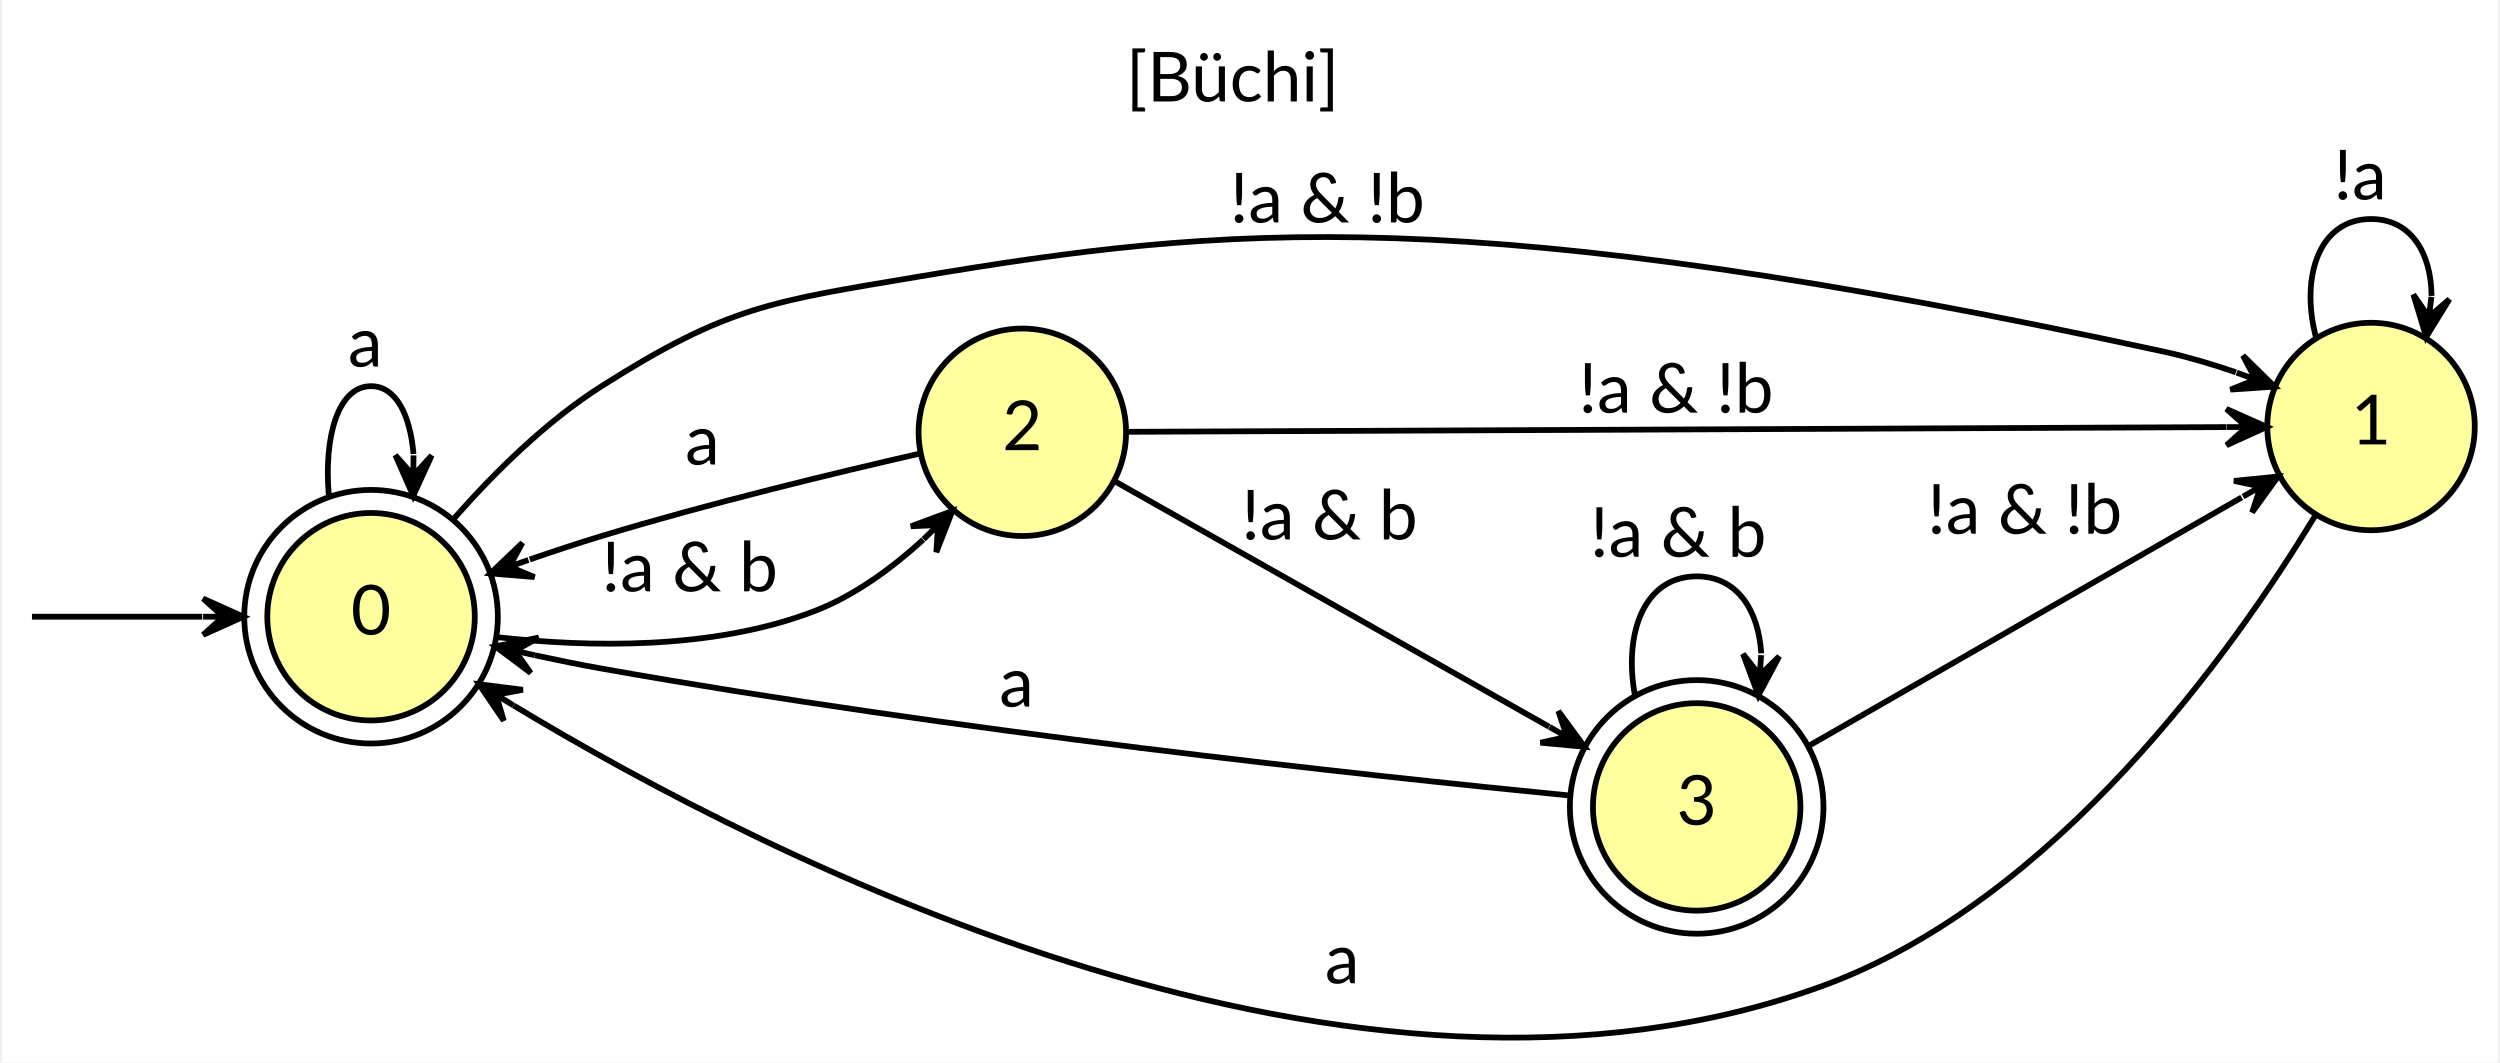
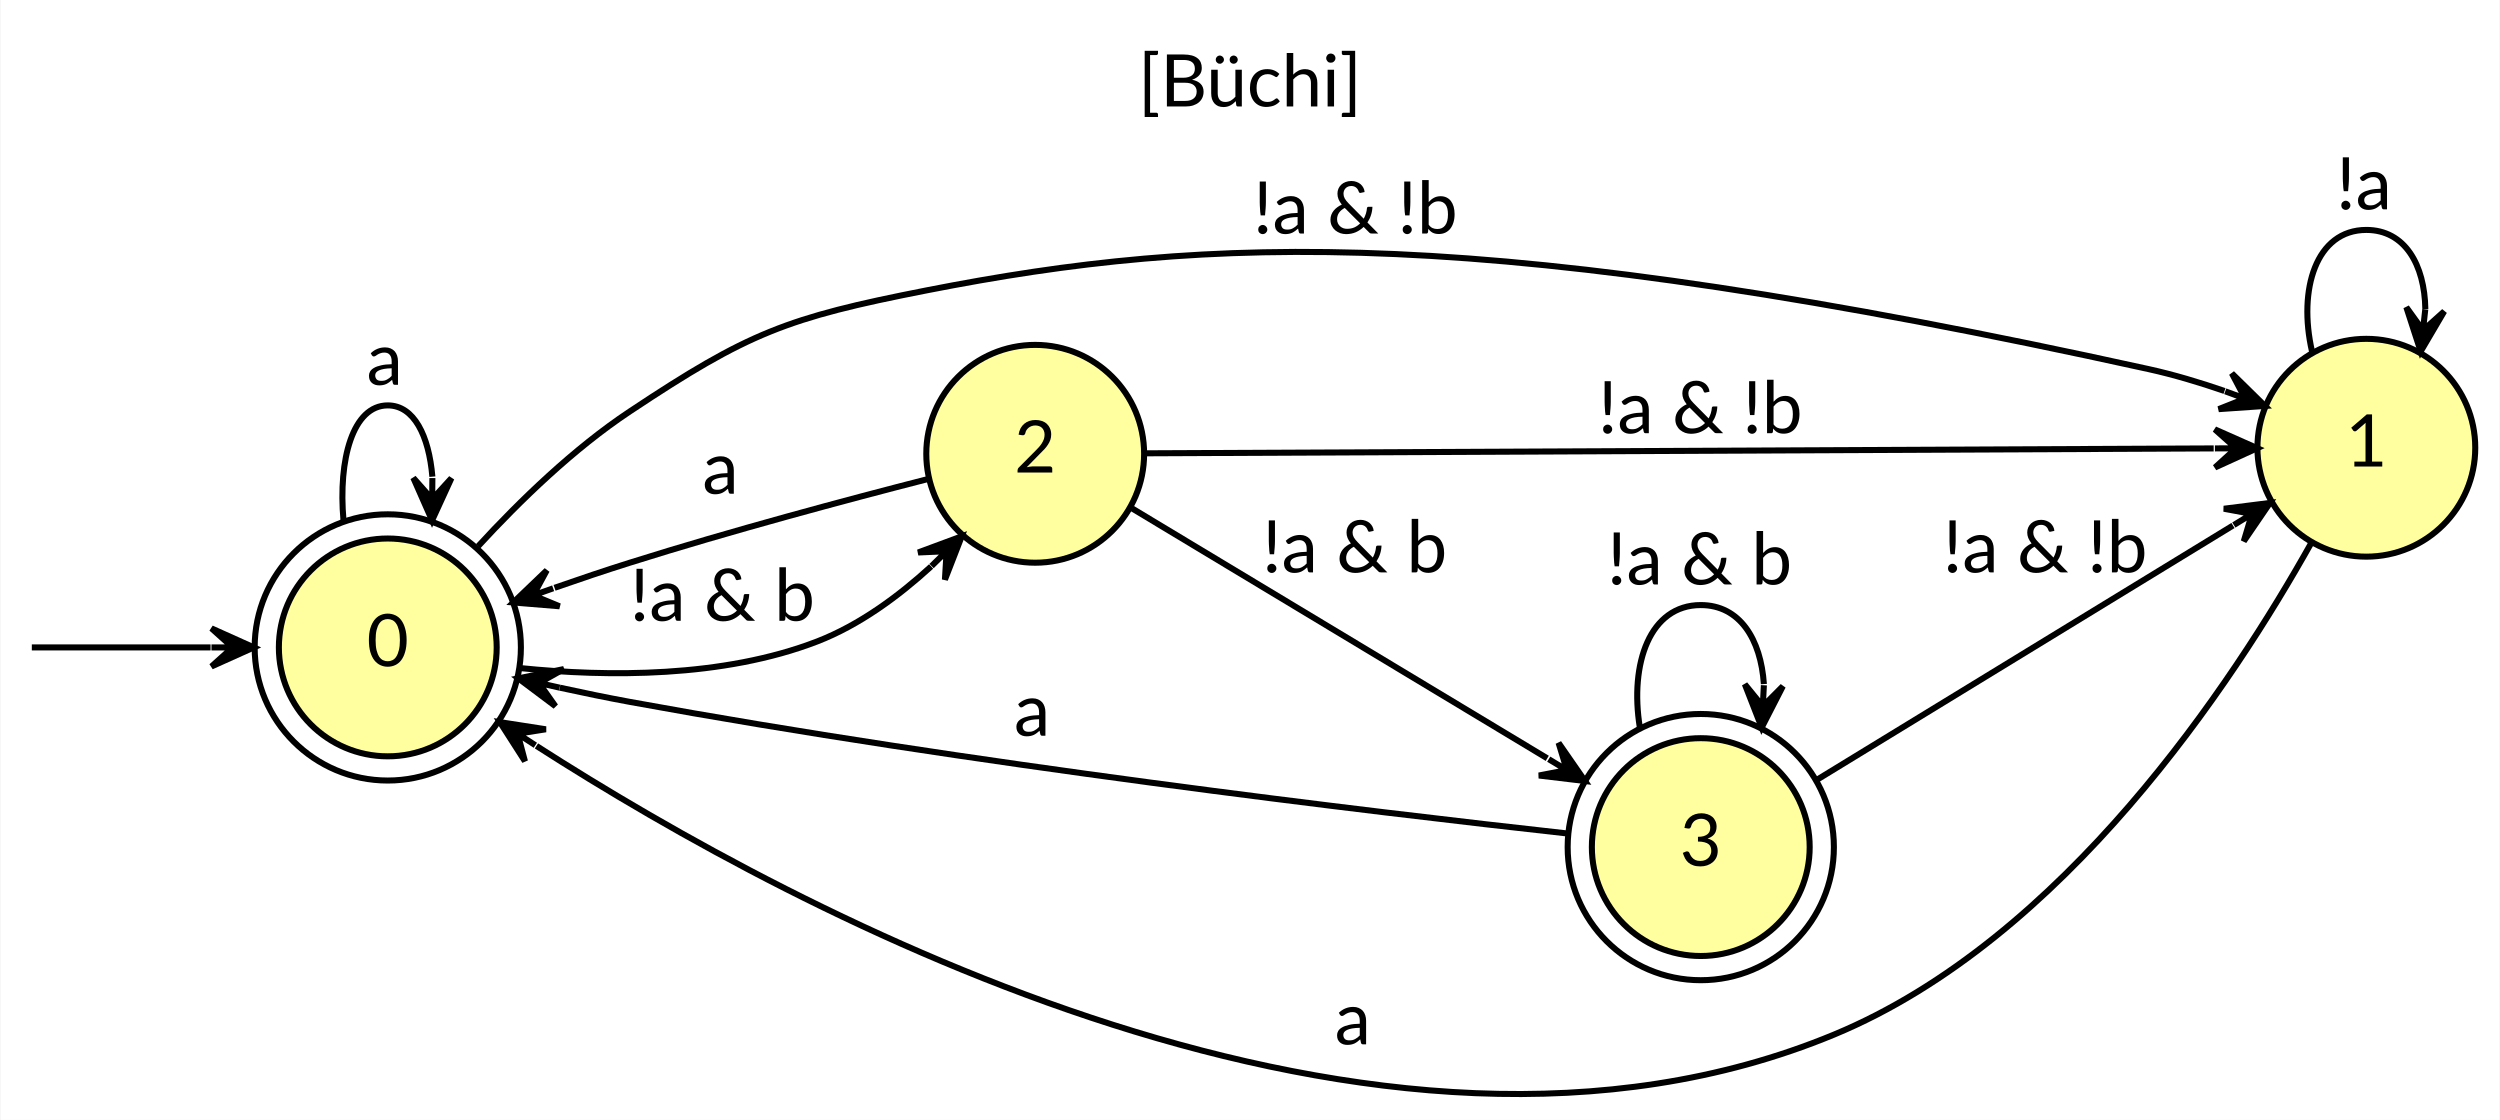
- <svg xmlns="http://www.w3.org/2000/svg" width="433pt" height="184pt" viewBox="0 0 433 184.32">
+ <svg xmlns="http://www.w3.org/2000/svg" width="413pt" height="185pt" viewBox="0 0 413 185.08">
  <g class="graph">
-     <path fill="#fff" stroke="transparent" d="M0 184.32V0h433v184.32H0z" />
-     <text x="191" y="-162.72" font-family="Lato" font-size="12" transform="translate(4 180.32)">[Büchi]</text>
-     <g class="node" transform="translate(4 180.32)">
-       <circle fill="#ffffa0" stroke="#000" cx="60" cy="-73.32" r="18" />
-       <circle fill="none" stroke="#000" cx="60" cy="-73.32" r="22" />
-       <text text-anchor="middle" x="60" y="-70.22" font-family="Lato" font-size="12">0</text>
+     <path fill="#fff" stroke="transparent" d="M0 185.08V0h413v185.08H0z" />
+     <text x="184" y="-163.48" font-family="Lato" font-size="12" transform="translate(4 181.08)">[Büchi]</text>
+     <g class="node" transform="translate(4 181.08)">
+       <circle fill="#ffffa0" stroke="#000" cx="60" cy="-74.08" r="18" />
+       <circle fill="none" stroke="#000" cx="60" cy="-74.08" r="22" />
+       <text text-anchor="middle" x="60" y="-70.98" font-family="Lato" font-size="12">0</text>
    </g>
-     <g class="edge" transform="translate(4 180.32)">
-       <path fill="none" stroke="#000" d="M1.17-73.32h29.54" />
-       <path stroke="#000" d="M37.86-73.32l-7-3.15 3.5 3.15h-3.5 3.5l-3.5 3.15 7-3.15h0z" />
+     <g class="edge" transform="translate(4 181.08)">
+       <path fill="none" stroke="#000" d="M1.17-74.08h29.54" />
+       <path stroke="#000" d="M37.86-74.08l-7-3.15 3.5 3.15h-3.5 3.5l-3.5 3.15 7-3.15h0z" />
    </g>
-     <g class="edge" transform="translate(4 180.32)">
-       <path fill="none" stroke="#000" d="M52.68-94.31c-.9-10.1 1.54-19.01 7.32-19.01 4.34 0 6.79 5.01 7.37 11.78" />
-       <path stroke="#000" d="M67.32-94.31l3.2-6.98-3.18 3.48.03-3.5h0l-.03 3.5-3.12-3.53 3.1 7.03h0z" />
-       <text x="56" y="-116.72" font-family="Lato" font-size="12">a</text>
+     <g class="edge" transform="translate(4 181.08)">
+       <path fill="none" stroke="#000" d="M52.68-95.07c-.9-10.1 1.54-19.01 7.32-19.01 4.34 0 6.79 5.01 7.37 11.78" />
+       <path stroke="#000" d="M67.32-95.07l3.2-6.98-3.18 3.48.03-3.5h0l-.03 3.5-3.12-3.53 3.1 7.03h0z" />
+       <text x="56.5" y="-117.48" font-family="Lato" font-size="12">a</text>
    </g>
-     <g class="node" transform="translate(4 180.32)">
-       <circle fill="#ffffa0" stroke="#000" cx="407" cy="-106.32" r="18" />
-       <text text-anchor="middle" x="407" y="-103.22" font-family="Lato" font-size="12">1</text>
+     <g class="node" transform="translate(4 181.08)">
+       <circle fill="#ffffa0" stroke="#000" cx="387" cy="-107.08" r="18" />
+       <text text-anchor="middle" x="387" y="-103.98" font-family="Lato" font-size="12">1</text>
    </g>
-     <g class="edge" transform="translate(4 180.32)">
-       <path fill="none" stroke="#000" d="M74.36-90.32c6.93-7.89 15.98-16.87 25.64-23 21.84-13.86 29.49-14.72 55-19 53.09-8.91 95.41-13.19 216 13 4.14.9 8.45 2.18 12.56 3.6" />
-       <path stroke="#000" d="M390.26-113.25l-5.48-5.38 2.19 4.17-3.28-1.21h0l3.28 1.21-4.37 1.74 7.66-.53h0z" />
-       <text x="209" y="-141.72" font-family="Lato" font-size="12">!a &amp; !b</text>
+     <g class="edge" transform="translate(4 181.08)">
+       <path fill="none" stroke="#000" d="M74.93-90.8c6.94-7.55 15.82-16.14 25.07-22.28 19.59-13.02 25.92-15.47 49-20 47.04-9.23 92.58-11.12 202 13 4.14.91 8.44 2.2 12.56 3.62" />
+       <path stroke="#000" d="M370.25-113.99l-5.48-5.38 2.2 4.17-3.29-1.21h0l3.29 1.21-4.38 1.74 7.66-.53h0z" />
+       <text x="203" y="-142.48" font-family="Lato" font-size="12">!a &amp; !b</text>
    </g>
-     <g class="node" transform="translate(4 180.32)">
-       <circle fill="#ffffa0" stroke="#000" cx="173" cy="-105.32" r="18" />
-       <text text-anchor="middle" x="173" y="-102.22" font-family="Lato" font-size="12">2</text>
+     <g class="node" transform="translate(4 181.08)">
+       <circle fill="#ffffa0" stroke="#000" cx="167" cy="-106.08" r="18" />
+       <text text-anchor="middle" x="167" y="-102.98" font-family="Lato" font-size="12">2</text>
    </g>
-     <g class="edge" transform="translate(4 180.32)">
-       <path fill="none" stroke="#000" d="M81.74-69.79c15.71 1.78 37.54 2.32 55.26-4.53 6.93-2.68 13.37-7.41 18.8-12.37" />
-       <path stroke="#000" d="M160.86-91.67l-7.2 2.66 4.71-.21-2.5 2.46h0l2.5-2.46-.29 4.7 2.78-7.15h0z" />
-       <text x="100" y="-77.72" font-family="Lato" font-size="12">!a &amp; b</text>
+     <g class="edge" transform="translate(4 181.08)">
+       <path fill="none" stroke="#000" d="M81.94-70.66c14.3 1.45 33.42 1.63 49.06-4.42 6.93-2.69 13.37-7.41 18.8-12.38" />
+       <path stroke="#000" d="M154.86-92.44l-7.2 2.67 4.7-.21-2.49 2.45h0l2.49-2.45-.28 4.7 2.78-7.16h0z" />
+       <text x="100" y="-78.48" font-family="Lato" font-size="12">!a &amp; b</text>
    </g>
-     <g class="edge" transform="translate(4 180.32)">
-       <path fill="none" stroke="#000" d="M397.26-90.76C383.01-67.32 352.29-24.1 312-9.32 230.75 20.48 129.81-30.7 84.7-57.94" />
-       <path stroke="#000" d="M78.72-61.61l4.31 6.34-1.33-4.51 2.98 1.83h0l-2.98-1.83 4.63-.86-7.61-.97h0z" />
-       <text x="225.5" y="-9.72" font-family="Lato" font-size="12">a</text>
+     <g class="edge" transform="translate(4 181.08)">
+       <path fill="none" stroke="#000" d="M377.93-91.4C364.96-68.22 337.04-25.84 299-10.08 223.46 21.21 128.07-29.88 84.57-57.8" />
+       <path stroke="#000" d="M78.53-61.73l4.14 6.46-1.21-4.55 2.93 1.91h0l-2.93-1.91 4.66-.73-7.59-1.18h0z" />
+       <text x="216.5" y="-8.48" font-family="Lato" font-size="12">a</text>
    </g>
-     <g class="edge" transform="translate(4 180.32)">
-       <path fill="none" stroke="#000" d="M397.43-121.86c-2.7-10.37.49-20.46 9.57-20.46 6.95 0 10.45 5.91 10.5 13.34" />
-       <path stroke="#000" d="M416.57-121.86l4.03-6.54-3.57 3.07.45-3.48h0l-.45 3.48-2.68-3.88 2.22 7.35h0z" />
-       <text x="400.5" y="-145.72" font-family="Lato" font-size="12">!a</text>
+     <g class="edge" transform="translate(4 181.08)">
+       <path fill="none" stroke="#000" d="M378.02-123c-2.34-10.23.65-20.08 8.98-20.08 6.38 0 9.63 5.77 9.75 13.07" />
+       <path stroke="#000" d="M395.98-123l3.89-6.62-3.51 3.14.38-3.48h0l-.38 3.48-2.75-3.82 2.37 7.3h0z" />
+       <text x="382" y="-146.48" font-family="Lato" font-size="12">!a</text>
    </g>
-     <g class="edge" transform="translate(4 180.32)">
-       <path fill="none" stroke="#000" d="M155.28-101.64c-14.67 3.35-36.54 8.63-55.28 14.32-4.06 1.23-8.31 2.64-12.46 4.07" />
-       <path stroke="#000" d="M80.71-80.83l7.65.63-4.35-1.8 3.3-1.17h0L84.01-82l2.25-4.14-5.55 5.31h0z" />
-       <text x="114.5" y="-99.72" font-family="Lato" font-size="12">a</text>
+     <g class="edge" transform="translate(4 181.08)">
+       <path fill="none" stroke="#000" d="M149.35-101.93c-13.41 3.44-32.7 8.6-49.35 13.85-4.04 1.27-8.29 2.7-12.44 4.15" />
+       <path stroke="#000" d="M80.74-81.51l7.65.63-4.35-1.8 3.29-1.17h0l-3.29 1.17 2.24-4.14-5.54 5.31h0z" />
+       <text x="112" y="-99.48" font-family="Lato" font-size="12">a</text>
    </g>
-     <g class="edge" transform="translate(4 180.32)">
-       <path fill="none" stroke="#000" d="M191.06-105.4c40.72-.17 143.73-.62 190.8-.82" />
-       <path stroke="#000" d="M388.92-106.25l-7.02-3.12 3.52 3.14-3.5.01h0l3.5-.01-3.49 3.16 6.99-3.18h0z" />
-       <text x="269.5" y="-108.72" font-family="Lato" font-size="12">!a &amp; !b</text>
+     <g class="edge" transform="translate(4 181.08)">
+       <path fill="none" stroke="#000" d="M185.11-106.16c38.52-.18 132.17-.61 176.66-.81" />
+       <path stroke="#000" d="M368.97-107.01l-7.01-3.11 3.51 3.13-3.5.02h0l3.5-.02-3.48 3.17 6.98-3.19h0z" />
+       <text x="260" y="-109.48" font-family="Lato" font-size="12">!a &amp; !b</text>
    </g>
-     <g class="node" transform="translate(4 180.32)">
-       <circle fill="#ffffa0" stroke="#000" cx="290" cy="-40.32" r="18" />
-       <circle fill="none" stroke="#000" cx="290" cy="-40.32" r="22" />
-       <text text-anchor="middle" x="290" y="-37.22" font-family="Lato" font-size="12">3</text>
+     <g class="node" transform="translate(4 181.08)">
+       <circle fill="#ffffa0" stroke="#000" cx="277" cy="-41.08" r="18" />
+       <circle fill="none" stroke="#000" cx="277" cy="-41.08" r="22" />
+       <text text-anchor="middle" x="277" y="-37.98" font-family="Lato" font-size="12">3</text>
    </g>
-     <g class="edge" transform="translate(4 180.32)">
-       <path fill="none" stroke="#000" d="M189.03-96.82c19.15 10.82 52.48 29.66 75.36 42.59" />
-       <path stroke="#000" d="M270.54-50.76L266-56.94l1.49 4.46-3.04-1.72h0l3.04 1.72-4.59 1.02 7.64.7h0z" />
-       <text x="211" y="-86.72" font-family="Lato" font-size="12">!a &amp; b</text>
+     <g class="edge" transform="translate(4 181.08)">
+       <path fill="none" stroke="#000" d="M183.02-97.05c17.75 10.69 47.54 28.62 68.61 41.3" />
+       <path stroke="#000" d="M257.87-52l-4.37-6.3 1.37 4.5-3-1.81h0l3 1.81-4.62.89 7.62.91h0z" />
+       <text x="204.5" y="-86.48" font-family="Lato" font-size="12">!a &amp; b</text>
    </g>
-     <g class="edge" transform="translate(4 180.32)">
-       <path fill="none" stroke="#000" d="M267.92-42.3C232.89-45.74 160.56-53.52 100-64.32c-3.76-.67-7.71-1.47-11.59-2.31" />
-       <path stroke="#000" d="M81.57-68.17l6.14 4.61-2.73-3.84 3.42.76h0l-3.42-.76 4.11-2.31-7.52 1.54h0z" />
-       <text x="169" y="-57.72" font-family="Lato" font-size="12">a</text>
+     <g class="edge" transform="translate(4 181.08)">
+       <path fill="none" stroke="#000" d="M255.04-43.32C221.96-46.98 155.66-54.89 100-65.08c-3.76-.69-7.7-1.5-11.58-2.35" />
+       <path stroke="#000" d="M81.57-68.97l6.14 4.61-2.72-3.84 3.41.77h0l-3.41-.77 4.1-2.3-7.52 1.53h0z" />
+       <text x="163.5" y="-59.48" font-family="Lato" font-size="12">a</text>
    </g>
-     <g class="edge" transform="translate(4 180.32)">
-       <path fill="none" stroke="#000" d="M309.48-50.93c20.48-11.75 53.48-30.69 75.08-43.09" />
-       <path stroke="#000" d="M390.87-97.64l-7.64.75 4.61.99-3.04 1.74h0l3.04-1.74-1.47 4.48 4.5-6.22h0z" />
-       <text x="330" y="-87.72" font-family="Lato" font-size="12">!a &amp; !b</text>
+     <g class="edge" transform="translate(4 181.08)">
+       <path fill="none" stroke="#000" d="M296.32-52.28c19.01-11.62 48.69-29.75 68.64-41.95" />
+       <path stroke="#000" d="M371.07-97.96l-7.61.96 4.63.86-2.99 1.83h0l2.99-1.83-1.35 4.52 4.33-6.34h0z" />
+       <text x="317" y="-86.48" font-family="Lato" font-size="12">!a &amp; !b</text>
    </g>
-     <g class="edge" transform="translate(4 180.32)">
-       <path fill="none" stroke="#000" d="M279.29-59.67c-2-10.75 1.57-20.65 10.71-20.65 7 0 10.73 5.8 11.2 13.35" />
-       <path stroke="#000" d="M300.71-59.67l3.61-6.77-3.37 3.28.23-3.49h0l-.23 3.49-2.91-3.7 2.67 7.19h0z" />
-       <text x="271.5" y="-83.72" font-family="Lato" font-size="12">!a &amp; b</text>
+     <g class="edge" transform="translate(4 181.08)">
+       <path fill="none" stroke="#000" d="M266.93-60.84c-1.71-10.59 1.65-20.24 10.07-20.24 6.45 0 9.93 5.65 10.43 13.06" />
+       <path stroke="#000" d="M287.07-60.84l3.5-6.83-3.32 3.33.18-3.49h0l-.18 3.49-2.97-3.65 2.79 7.15h0z" />
+       <text x="261.5" y="-84.48" font-family="Lato" font-size="12">!a &amp; b</text>
    </g>
  </g>
</svg>
